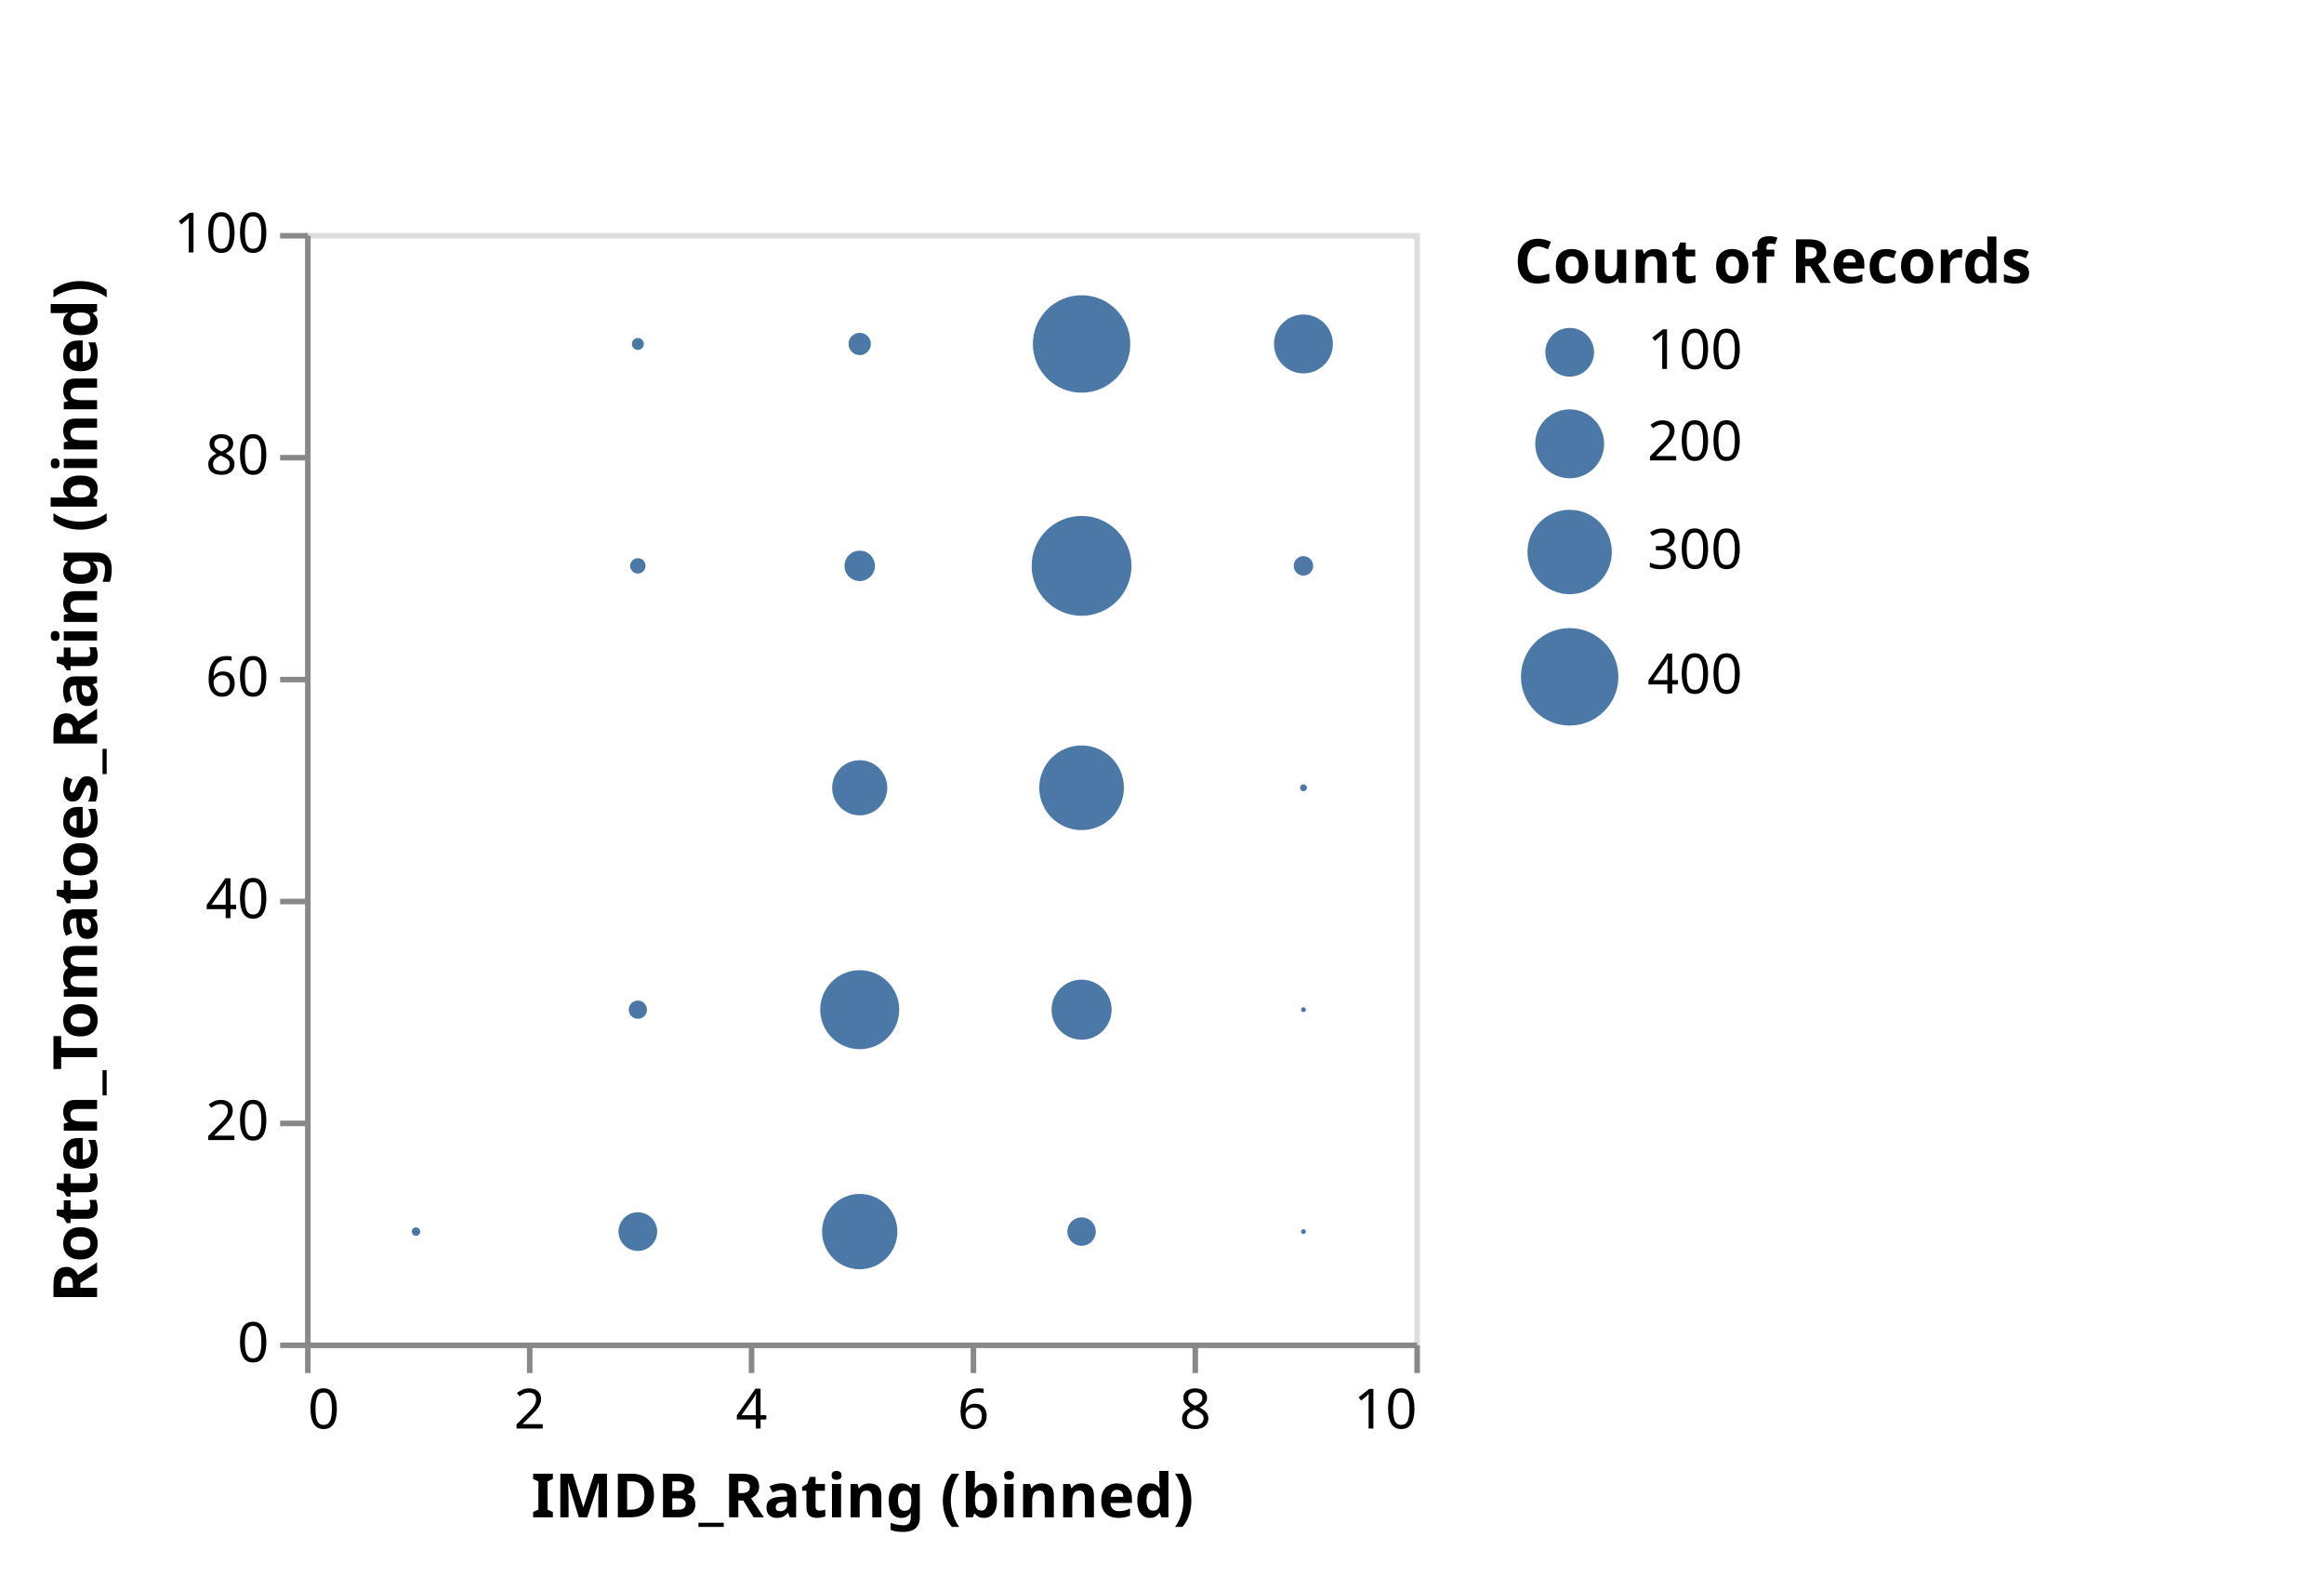
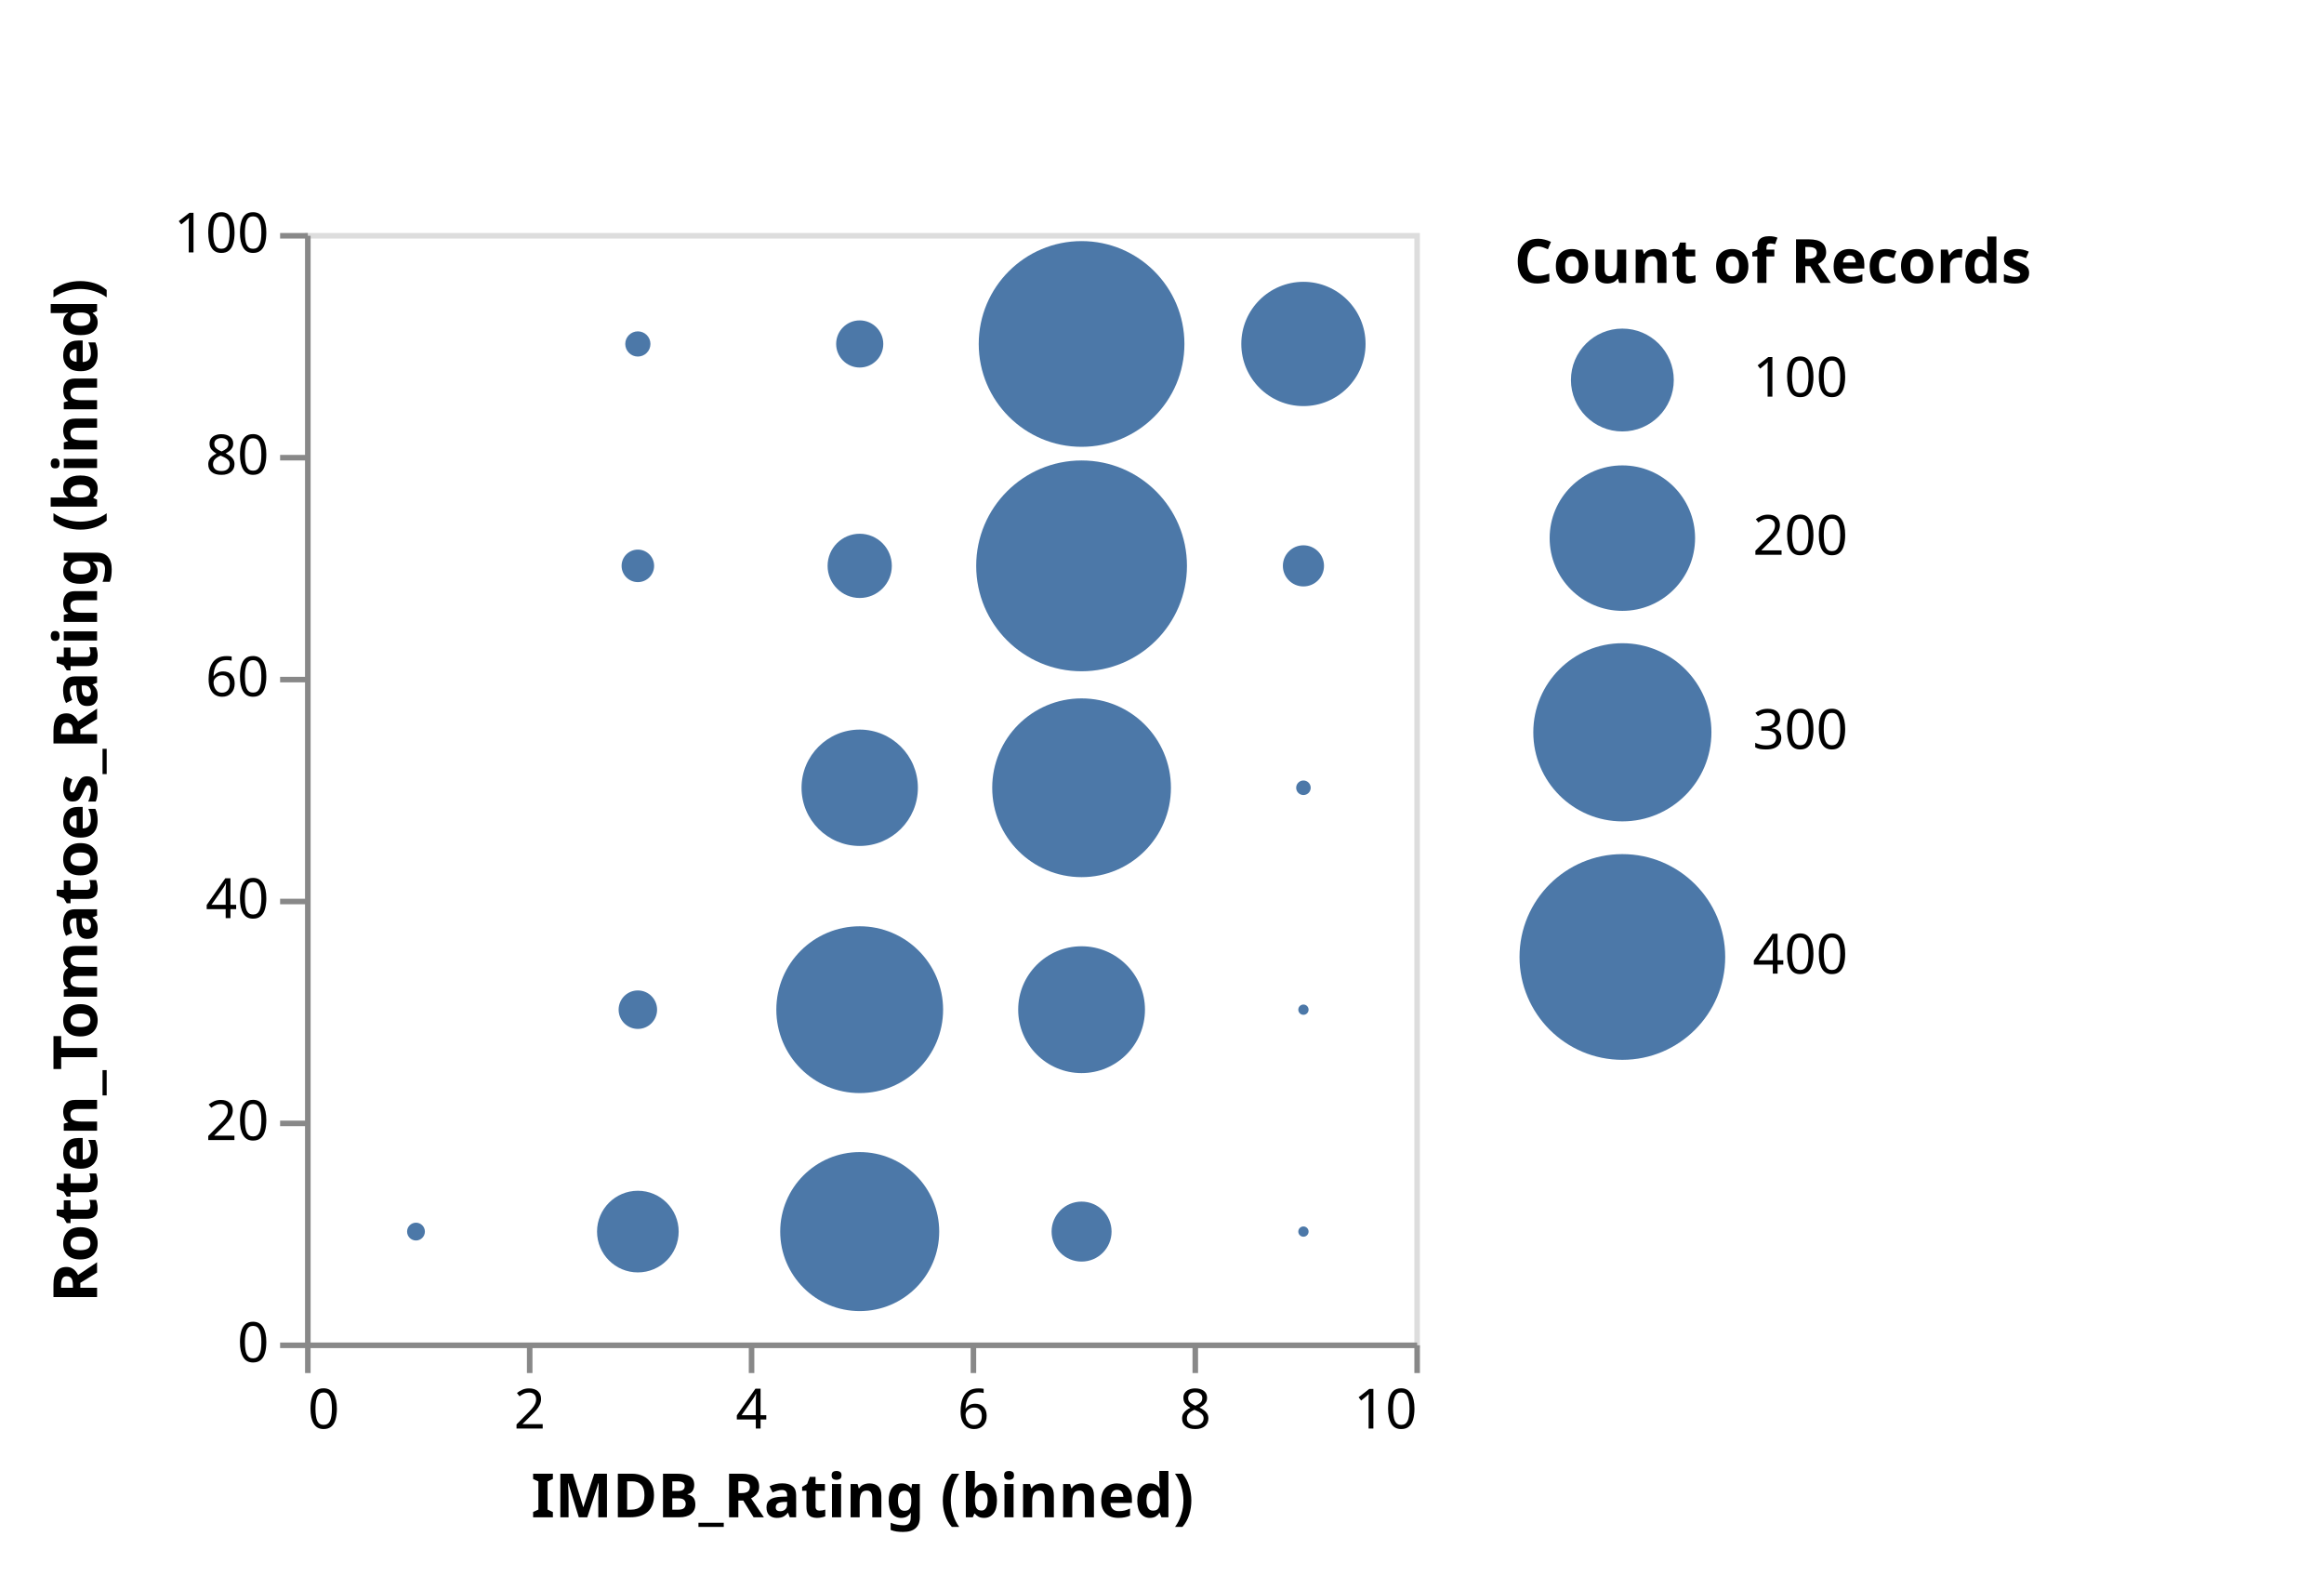
<svg xmlns="http://www.w3.org/2000/svg" class="marks" width="419" height="284" viewBox="0 0 419 284" version="1.1">
  <g transform="translate(55,42)">
    <g class="mark-group role-frame root">
      <g transform="translate(0,0)">
        <path class="background" d="M0.5,0.5h200v200h-200Z" style="fill: none; stroke: #ddd;" />
        <g>
          <g class="mark-symbol role-mark marks">
-             <path transform="translate(140,200)" d="M8.979,0A8.979,8.979,0,1,1,-8.979,0A8.979,8.979,0,1,1,8.979,0" style="fill: none; stroke-width: 2;" />
-             <path transform="translate(0,180)" d="M1.242,0A1.242,1.242,0,1,1,-1.242,0A1.242,1.242,0,1,1,1.242,0" style="fill: none; stroke-width: 2;" />
-             <path transform="translate(60,60)" d="M1.389,0A1.389,1.389,0,1,1,-1.389,0A1.389,1.389,0,1,1,1.389,0" style="fill: #4c78a8; stroke-width: 2;" />
-             <path transform="translate(0,200)" d="M5.414,0A5.414,5.414,0,1,1,-5.414,0A5.414,5.414,0,1,1,5.414,0" style="fill: none; stroke-width: 2;" />
-             <path transform="translate(60,200)" d="M3.105,0A3.105,3.105,0,1,1,-3.105,0A3.105,3.105,0,1,1,3.105,0" style="fill: none; stroke-width: 2;" />
-             <path transform="translate(100,140)" d="M7.122,0A7.122,7.122,0,1,1,-7.122,0A7.122,7.122,0,1,1,7.122,0" style="fill: #4c78a8; stroke-width: 2;" />
-             <path transform="translate(140,20)" d="M8.783,0A8.783,8.783,0,1,1,-8.783,0A8.783,8.783,0,1,1,8.783,0" style="fill: #4c78a8; stroke-width: 2;" />
-             <path transform="translate(180,20)" d="M5.306,0A5.306,5.306,0,1,1,-5.306,0A5.306,5.306,0,1,1,5.306,0" style="fill: #4c78a8; stroke-width: 2;" />
-             <path transform="translate(60,20)" d="M1.076,0A1.076,1.076,0,1,1,-1.076,0A1.076,1.076,0,1,1,1.076,0" style="fill: #4c78a8; stroke-width: 2;" />
-             <path transform="translate(180,200)" d="M2.846,0A2.846,2.846,0,1,1,-2.846,0A2.846,2.846,0,1,1,2.846,0" style="fill: none; stroke-width: 2;" />
-             <path transform="translate(140,100)" d="M7.632,0A7.632,7.632,0,1,1,-7.632,0A7.632,7.632,0,1,1,7.632,0" style="fill: #4c78a8; stroke-width: 2;" />
-             <path transform="translate(0,20)" d="M1.914,0A1.914,1.914,0,1,1,-1.914,0A1.914,1.914,0,1,1,1.914,0" style="fill: none; stroke-width: 2;" />
-             <path transform="translate(140,60)" d="M9,0A9,9,0,1,1,-9,0A9,9,0,1,1,9,0" style="fill: #4c78a8; stroke-width: 2;" />
-             <path transform="translate(100,200)" d="M6.454,0A6.454,6.454,0,1,1,-6.454,0A6.454,6.454,0,1,1,6.454,0" style="fill: none; stroke-width: 2;" />
-             <path transform="translate(60,180)" d="M3.486,0A3.486,3.486,0,1,1,-3.486,0A3.486,3.486,0,1,1,3.486,0" style="fill: #4c78a8; stroke-width: 2;" />
-             <path transform="translate(140,180)" d="M2.561,0A2.561,2.561,0,1,1,-2.561,0A2.561,2.561,0,1,1,2.561,0" style="fill: #4c78a8; stroke-width: 2;" />
-             <path transform="translate(100,180)" d="M6.789,0A6.789,6.789,0,1,1,-6.789,0A6.789,6.789,0,1,1,6.789,0" style="fill: #4c78a8; stroke-width: 2;" />
-             <path transform="translate(0,140)" d="M1.643,0A1.643,1.643,0,1,1,-1.643,0A1.643,1.643,0,1,1,1.643,0" style="fill: none; stroke-width: 2;" />
-             <path transform="translate(140,140)" d="M5.414,0A5.414,5.414,0,1,1,-5.414,0A5.414,5.414,0,1,1,5.414,0" style="fill: #4c78a8; stroke-width: 2;" />
-             <path transform="translate(100,100)" d="M4.968,0A4.968,4.968,0,1,1,-4.968,0A4.968,4.968,0,1,1,4.968,0" style="fill: #4c78a8; stroke-width: 2;" />
-             <path transform="translate(100,60)" d="M2.743,0A2.743,2.743,0,1,1,-2.743,0A2.743,2.743,0,1,1,2.743,0" style="fill: #4c78a8; stroke-width: 2;" />
-             <path transform="translate(100,20)" d="M2.012,0A2.012,2.012,0,1,1,-2.012,0A2.012,2.012,0,1,1,2.012,0" style="fill: #4c78a8; stroke-width: 2;" />
-             <path transform="translate(60,140)" d="M1.643,0A1.643,1.643,0,1,1,-1.643,0A1.643,1.643,0,1,1,1.643,0" style="fill: #4c78a8; stroke-width: 2;" />
-             <path transform="translate(180,60)" d="M1.757,0A1.757,1.757,0,1,1,-1.757,0A1.757,1.757,0,1,1,1.757,0" style="fill: #4c78a8; stroke-width: 2;" />
-             <path transform="translate(180,140)" d="M0.439,0A0.439,0.439,0,1,1,-0.439,0A0.439,0.439,0,1,1,0.439,0" style="fill: #4c78a8; stroke-width: 2;" />
-             <path transform="translate(0,60)" d="M1.521,0A1.521,1.521,0,1,1,-1.521,0A1.521,1.521,0,1,1,1.521,0" style="fill: none; stroke-width: 2;" />
-             <path transform="translate(20,200)" d="M0.621,0A0.621,0.621,0,1,1,-0.621,0A0.621,0.621,0,1,1,0.621,0" style="fill: none; stroke-width: 2;" />
-             <path transform="translate(180,180)" d="M0.439,0A0.439,0.439,0,1,1,-0.439,0A0.439,0.439,0,1,1,0.439,0" style="fill: #4c78a8; stroke-width: 2;" />
-             <path transform="translate(0,100)" d="M1.242,0A1.242,1.242,0,1,1,-1.242,0A1.242,1.242,0,1,1,1.242,0" style="fill: none; stroke-width: 2;" />
-             <path transform="translate(20,180)" d="M0.761,0A0.761,0.761,0,1,1,-0.761,0A0.761,0.761,0,1,1,0.761,0" style="fill: #4c78a8; stroke-width: 2;" />
-             <path transform="translate(180,100)" d="M0.621,0A0.621,0.621,0,1,1,-0.621,0A0.621,0.621,0,1,1,0.621,0" style="fill: #4c78a8; stroke-width: 2;" />
+             <path transform="translate(140,200)" d="M18.955,0A18.955,18.955,0,1,1,-18.955,0A18.955,18.955,0,1,1,18.955,0" style="fill: none; stroke-width: 2;" />
+             <path transform="translate(0,180)" d="M2.622,0A2.622,2.622,0,1,1,-2.622,0A2.622,2.622,0,1,1,2.622,0" style="fill: none; stroke-width: 2;" />
+             <path transform="translate(60,60)" d="M2.932,0A2.932,2.932,0,1,1,-2.932,0A2.932,2.932,0,1,1,2.932,0" style="fill: #4c78a8; stroke-width: 2;" />
+             <path transform="translate(0,200)" d="M11.43,0A11.43,11.43,0,1,1,-11.43,0A11.43,11.43,0,1,1,11.43,0" style="fill: none; stroke-width: 2;" />
+             <path transform="translate(60,200)" d="M6.556,0A6.556,6.556,0,1,1,-6.556,0A6.556,6.556,0,1,1,6.556,0" style="fill: none; stroke-width: 2;" />
+             <path transform="translate(100,140)" d="M15.035,0A15.035,15.035,0,1,1,-15.035,0A15.035,15.035,0,1,1,15.035,0" style="fill: #4c78a8; stroke-width: 2;" />
+             <path transform="translate(140,20)" d="M18.542,0A18.542,18.542,0,1,1,-18.542,0A18.542,18.542,0,1,1,18.542,0" style="fill: #4c78a8; stroke-width: 2;" />
+             <path transform="translate(180,20)" d="M11.202,0A11.202,11.202,0,1,1,-11.202,0A11.202,11.202,0,1,1,11.202,0" style="fill: #4c78a8; stroke-width: 2;" />
+             <path transform="translate(60,20)" d="M2.271,0A2.271,2.271,0,1,1,-2.271,0A2.271,2.271,0,1,1,2.271,0" style="fill: #4c78a8; stroke-width: 2;" />
+             <path transform="translate(180,200)" d="M6.008,0A6.008,6.008,0,1,1,-6.008,0A6.008,6.008,0,1,1,6.008,0" style="fill: none; stroke-width: 2;" />
+             <path transform="translate(140,100)" d="M16.111,0A16.111,16.111,0,1,1,-16.111,0A16.111,16.111,0,1,1,16.111,0" style="fill: #4c78a8; stroke-width: 2;" />
+             <path transform="translate(0,20)" d="M4.041,0A4.041,4.041,0,1,1,-4.041,0A4.041,4.041,0,1,1,4.041,0" style="fill: none; stroke-width: 2;" />
+             <path transform="translate(140,60)" d="M19,0A19,19,0,1,1,-19,0A19,19,0,1,1,19,0" style="fill: #4c78a8; stroke-width: 2;" />
+             <path transform="translate(100,200)" d="M13.626,0A13.626,13.626,0,1,1,-13.626,0A13.626,13.626,0,1,1,13.626,0" style="fill: none; stroke-width: 2;" />
+             <path transform="translate(60,180)" d="M7.359,0A7.359,7.359,0,1,1,-7.359,0A7.359,7.359,0,1,1,7.359,0" style="fill: #4c78a8; stroke-width: 2;" />
+             <path transform="translate(140,180)" d="M5.406,0A5.406,5.406,0,1,1,-5.406,0A5.406,5.406,0,1,1,5.406,0" style="fill: #4c78a8; stroke-width: 2;" />
+             <path transform="translate(100,180)" d="M14.333,0A14.333,14.333,0,1,1,-14.333,0A14.333,14.333,0,1,1,14.333,0" style="fill: #4c78a8; stroke-width: 2;" />
+             <path transform="translate(0,140)" d="M3.469,0A3.469,3.469,0,1,1,-3.469,0A3.469,3.469,0,1,1,3.469,0" style="fill: none; stroke-width: 2;" />
+             <path transform="translate(140,140)" d="M11.43,0A11.43,11.43,0,1,1,-11.43,0A11.43,11.43,0,1,1,11.43,0" style="fill: #4c78a8; stroke-width: 2;" />
+             <path transform="translate(100,100)" d="M10.489,0A10.489,10.489,0,1,1,-10.489,0A10.489,10.489,0,1,1,10.489,0" style="fill: #4c78a8; stroke-width: 2;" />
+             <path transform="translate(100,60)" d="M5.79,0A5.79,5.79,0,1,1,-5.79,0A5.79,5.79,0,1,1,5.79,0" style="fill: #4c78a8; stroke-width: 2;" />
+             <path transform="translate(100,20)" d="M4.249,0A4.249,4.249,0,1,1,-4.249,0A4.249,4.249,0,1,1,4.249,0" style="fill: #4c78a8; stroke-width: 2;" />
+             <path transform="translate(60,140)" d="M3.469,0A3.469,3.469,0,1,1,-3.469,0A3.469,3.469,0,1,1,3.469,0" style="fill: #4c78a8; stroke-width: 2;" />
+             <path transform="translate(180,60)" d="M3.708,0A3.708,3.708,0,1,1,-3.708,0A3.708,3.708,0,1,1,3.708,0" style="fill: #4c78a8; stroke-width: 2;" />
+             <path transform="translate(180,140)" d="M0.927,0A0.927,0.927,0,1,1,-0.927,0A0.927,0.927,0,1,1,0.927,0" style="fill: #4c78a8; stroke-width: 2;" />
+             <path transform="translate(0,60)" d="M3.212,0A3.212,3.212,0,1,1,-3.212,0A3.212,3.212,0,1,1,3.212,0" style="fill: none; stroke-width: 2;" />
+             <path transform="translate(20,200)" d="M1.311,0A1.311,1.311,0,1,1,-1.311,0A1.311,1.311,0,1,1,1.311,0" style="fill: none; stroke-width: 2;" />
+             <path transform="translate(180,180)" d="M0.927,0A0.927,0.927,0,1,1,-0.927,0A0.927,0.927,0,1,1,0.927,0" style="fill: #4c78a8; stroke-width: 2;" />
+             <path transform="translate(0,100)" d="M2.622,0A2.622,2.622,0,1,1,-2.622,0A2.622,2.622,0,1,1,2.622,0" style="fill: none; stroke-width: 2;" />
+             <path transform="translate(20,180)" d="M1.606,0A1.606,1.606,0,1,1,-1.606,0A1.606,1.606,0,1,1,1.606,0" style="fill: #4c78a8; stroke-width: 2;" />
+             <path transform="translate(180,100)" d="M1.311,0A1.311,1.311,0,1,1,-1.311,0A1.311,1.311,0,1,1,1.311,0" style="fill: #4c78a8; stroke-width: 2;" />
          </g>
          <g class="mark-group role-legend">
            <g transform="translate(218,0)">
-               <path class="background" d="M0,0h141v91h-141Z" style="pointer-events: none; fill: none;" />
+               <path class="background" d="M0,0h141v151h-141Z" style="pointer-events: none; fill: none;" />
              <g>
                <g class="mark-group role-legend-entry">
                  <g transform="translate(0,16)">
                    <path class="background" d="M0,0h0v0h0Z" style="pointer-events: none; fill: none;" />
                    <g>
                      <g class="mark-group role-scope">
                        <g transform="translate(0,0)">
-                           <path class="background" d="M0,0h49v11.5h-49Z" style="pointer-events: none; fill: none; opacity: 1;" />
+                           <path class="background" d="M0,0h68v21.271h-68Z" style="pointer-events: none; fill: none; opacity: 1;" />
                          <g>
                            <g class="mark-symbol role-legend-symbol" style="pointer-events: none;">
-                               <path transform="translate(10,5.5)" d="M4.392,0A4.392,4.392,0,1,1,-4.392,0A4.392,4.392,0,1,1,4.392,0" style="fill: #4c78a8; stroke: none; stroke-width: 1.5; opacity: 1;" />
+                               <path transform="translate(19.5,10.5)" d="M9.271,0A9.271,9.271,0,1,1,-9.271,0A9.271,9.271,0,1,1,9.271,0" style="fill: #4c78a8; stroke: none; stroke-width: 1.5; opacity: 1;" />
                            </g>
                            <g class="mark-text role-legend-label" style="pointer-events: none;">
-                               <text text-anchor="start" transform="translate(24,8.5)" style="font-family: sans-serif; font-size: 10px; fill: #000; opacity: 1;">100</text>
+                               <text text-anchor="start" transform="translate(43,13.5)" style="font-family: sans-serif; font-size: 10px; fill: #000; opacity: 1;">100</text>
                            </g>
                          </g>
                        </g>
-                         <g transform="translate(0,15)">
-                           <path class="background" d="M0,0h49v14.711h-49Z" style="pointer-events: none; fill: none; opacity: 1;" />
+                         <g transform="translate(0,25)">
+                           <path class="background" d="M0,0h68v28.611h-68Z" style="pointer-events: none; fill: none; opacity: 1;" />
                          <g>
                            <g class="mark-symbol role-legend-symbol" style="pointer-events: none;">
-                               <path transform="translate(10,7)" d="M6.211,0A6.211,6.211,0,1,1,-6.211,0A6.211,6.211,0,1,1,6.211,0" style="fill: #4c78a8; stroke: none; stroke-width: 1.5; opacity: 1;" />
+                               <path transform="translate(19.5,14)" d="M13.111,0A13.111,13.111,0,1,1,-13.111,0A13.111,13.111,0,1,1,13.111,0" style="fill: #4c78a8; stroke: none; stroke-width: 1.5; opacity: 1;" />
                            </g>
                            <g class="mark-text role-legend-label" style="pointer-events: none;">
-                               <text text-anchor="start" transform="translate(24,10)" style="font-family: sans-serif; font-size: 10px; fill: #000; opacity: 1;">200</text>
+                               <text text-anchor="start" transform="translate(43,17)" style="font-family: sans-serif; font-size: 10px; fill: #000; opacity: 1;">200</text>
                            </g>
                          </g>
                        </g>
-                         <g transform="translate(0,33)">
-                           <path class="background" d="M0,0h49v17.606h-49Z" style="pointer-events: none; fill: none; opacity: 1;" />
+                         <g transform="translate(0,57)">
+                           <path class="background" d="M0,0h68v34.558h-68Z" style="pointer-events: none; fill: none; opacity: 1;" />
                          <g>
                            <g class="mark-symbol role-legend-symbol" style="pointer-events: none;">
-                               <path transform="translate(10,8.5)" d="M7.606,0A7.606,7.606,0,1,1,-7.606,0A7.606,7.606,0,1,1,7.606,0" style="fill: #4c78a8; stroke: none; stroke-width: 1.5; opacity: 1;" />
+                               <path transform="translate(19.5,17)" d="M16.058,0A16.058,16.058,0,1,1,-16.058,0A16.058,16.058,0,1,1,16.058,0" style="fill: #4c78a8; stroke: none; stroke-width: 1.5; opacity: 1;" />
                            </g>
                            <g class="mark-text role-legend-label" style="pointer-events: none;">
-                               <text text-anchor="start" transform="translate(24,11.5)" style="font-family: sans-serif; font-size: 10px; fill: #000; opacity: 1;">300</text>
+                               <text text-anchor="start" transform="translate(43,20)" style="font-family: sans-serif; font-size: 10px; fill: #000; opacity: 1;">300</text>
                            </g>
                          </g>
                        </g>
-                         <g transform="translate(0,54)">
-                           <path class="background" d="M0,0h49v20.283h-49Z" style="pointer-events: none; fill: none; opacity: 1;" />
+                         <g transform="translate(0,95)">
+                           <path class="background" d="M0,0h68v39.542h-68Z" style="pointer-events: none; fill: none; opacity: 1;" />
                          <g>
                            <g class="mark-symbol role-legend-symbol" style="pointer-events: none;">
-                               <path transform="translate(10,10)" d="M8.783,0A8.783,8.783,0,1,1,-8.783,0A8.783,8.783,0,1,1,8.783,0" style="fill: #4c78a8; stroke: none; stroke-width: 1.5; opacity: 1;" />
+                               <path transform="translate(19.5,19.5)" d="M18.542,0A18.542,18.542,0,1,1,-18.542,0A18.542,18.542,0,1,1,18.542,0" style="fill: #4c78a8; stroke: none; stroke-width: 1.5; opacity: 1;" />
                            </g>
                            <g class="mark-text role-legend-label" style="pointer-events: none;">
-                               <text text-anchor="start" transform="translate(24,13)" style="font-family: sans-serif; font-size: 10px; fill: #000; opacity: 1;">400</text>
+                               <text text-anchor="start" transform="translate(43,22.5)" style="font-family: sans-serif; font-size: 10px; fill: #000; opacity: 1;">400</text>
                            </g>
                          </g>
                        </g>
                      </g>
                    </g>
                  </g>
                </g>
                <g class="mark-text role-legend-title" style="pointer-events: none;">
                  <text text-anchor="start" transform="translate(0,9)" style="font-family: sans-serif; font-size: 11px; font-weight: bold; fill: #000; opacity: 1;">Count of Records</text>
                </g>
              </g>
            </g>
          </g>
          <g class="mark-group role-axis">
            <g transform="translate(0.5,200.5)">
              <path class="background" d="M0,0h0v0h0Z" style="pointer-events: none; fill: none;" />
              <g>
                <g class="mark-rule role-axis-tick" style="pointer-events: none;">
                  <line transform="translate(0,0)" x2="0" y2="5" style="fill: none; stroke: #888; stroke-width: 1; opacity: 1;" />
                  <line transform="translate(40,0)" x2="0" y2="5" style="fill: none; stroke: #888; stroke-width: 1; opacity: 1;" />
                  <line transform="translate(80,0)" x2="0" y2="5" style="fill: none; stroke: #888; stroke-width: 1; opacity: 1;" />
                  <line transform="translate(120,0)" x2="0" y2="5" style="fill: none; stroke: #888; stroke-width: 1; opacity: 1;" />
                  <line transform="translate(160,0)" x2="0" y2="5" style="fill: none; stroke: #888; stroke-width: 1; opacity: 1;" />
                  <line transform="translate(200,0)" x2="0" y2="5" style="fill: none; stroke: #888; stroke-width: 1; opacity: 1;" />
                </g>
                <g class="mark-text role-axis-label" style="pointer-events: none;">
                  <text text-anchor="start" transform="translate(0,15)" style="font-family: sans-serif; font-size: 10px; fill: #000; opacity: 1;">0</text>
                  <text text-anchor="middle" transform="translate(40,15)" style="font-family: sans-serif; font-size: 10px; fill: #000; opacity: 1;">2</text>
                  <text text-anchor="middle" transform="translate(80,15)" style="font-family: sans-serif; font-size: 10px; fill: #000; opacity: 1;">4</text>
                  <text text-anchor="middle" transform="translate(120,15)" style="font-family: sans-serif; font-size: 10px; fill: #000; opacity: 1;">6</text>
                  <text text-anchor="middle" transform="translate(160,15)" style="font-family: sans-serif; font-size: 10px; fill: #000; opacity: 1;">8</text>
                  <text text-anchor="end" transform="translate(200,15)" style="font-family: sans-serif; font-size: 10px; fill: #000; opacity: 1;">10</text>
                </g>
                <g class="mark-rule role-axis-domain" style="pointer-events: none;">
                  <line transform="translate(0,0)" x2="200" y2="0" style="fill: none; stroke: #888; stroke-width: 1; opacity: 1;" />
                </g>
                <g class="mark-text role-axis-title" style="pointer-events: none;">
                  <text text-anchor="middle" transform="translate(100,31)" style="font-family: sans-serif; font-size: 11px; font-weight: bold; fill: #000; opacity: 1;">IMDB_Rating (binned)</text>
                </g>
              </g>
            </g>
          </g>
          <g class="mark-group role-axis">
            <g transform="translate(0.5,0.5)">
              <path class="background" d="M0,0h0v0h0Z" style="pointer-events: none; fill: none;" />
              <g>
                <g class="mark-rule role-axis-tick" style="pointer-events: none;">
                  <line transform="translate(0,200)" x2="-5" y2="0" style="fill: none; stroke: #888; stroke-width: 1; opacity: 1;" />
                  <line transform="translate(0,160)" x2="-5" y2="0" style="fill: none; stroke: #888; stroke-width: 1; opacity: 1;" />
                  <line transform="translate(0,120)" x2="-5" y2="0" style="fill: none; stroke: #888; stroke-width: 1; opacity: 1;" />
                  <line transform="translate(0,80)" x2="-5" y2="0" style="fill: none; stroke: #888; stroke-width: 1; opacity: 1;" />
                  <line transform="translate(0,40)" x2="-5" y2="0" style="fill: none; stroke: #888; stroke-width: 1; opacity: 1;" />
                  <line transform="translate(0,0)" x2="-5" y2="0" style="fill: none; stroke: #888; stroke-width: 1; opacity: 1;" />
                </g>
                <g class="mark-text role-axis-label" style="pointer-events: none;">
                  <text text-anchor="end" transform="translate(-7,203)" style="font-family: sans-serif; font-size: 10px; fill: #000; opacity: 1;">0</text>
                  <text text-anchor="end" transform="translate(-7,163)" style="font-family: sans-serif; font-size: 10px; fill: #000; opacity: 1;">20</text>
                  <text text-anchor="end" transform="translate(-7,123)" style="font-family: sans-serif; font-size: 10px; fill: #000; opacity: 1;">40</text>
                  <text text-anchor="end" transform="translate(-7,83)" style="font-family: sans-serif; font-size: 10px; fill: #000; opacity: 1;">60</text>
                  <text text-anchor="end" transform="translate(-7,43)" style="font-family: sans-serif; font-size: 10px; fill: #000; opacity: 1;">80</text>
                  <text text-anchor="end" transform="translate(-7,3)" style="font-family: sans-serif; font-size: 10px; fill: #000; opacity: 1;">100</text>
                </g>
                <g class="mark-rule role-axis-domain" style="pointer-events: none;">
                  <line transform="translate(0,200)" x2="0" y2="-200" style="fill: none; stroke: #888; stroke-width: 1; opacity: 1;" />
                </g>
                <g class="mark-text role-axis-title" style="pointer-events: none;">
                  <text text-anchor="middle" transform="translate(-36,100) rotate(-90) translate(0,-2)" style="font-family: sans-serif; font-size: 11px; font-weight: bold; fill: #000; opacity: 1;">Rotten_Tomatoes_Rating (binned)</text>
                </g>
              </g>
            </g>
          </g>
        </g>
      </g>
    </g>
  </g>
</svg>
